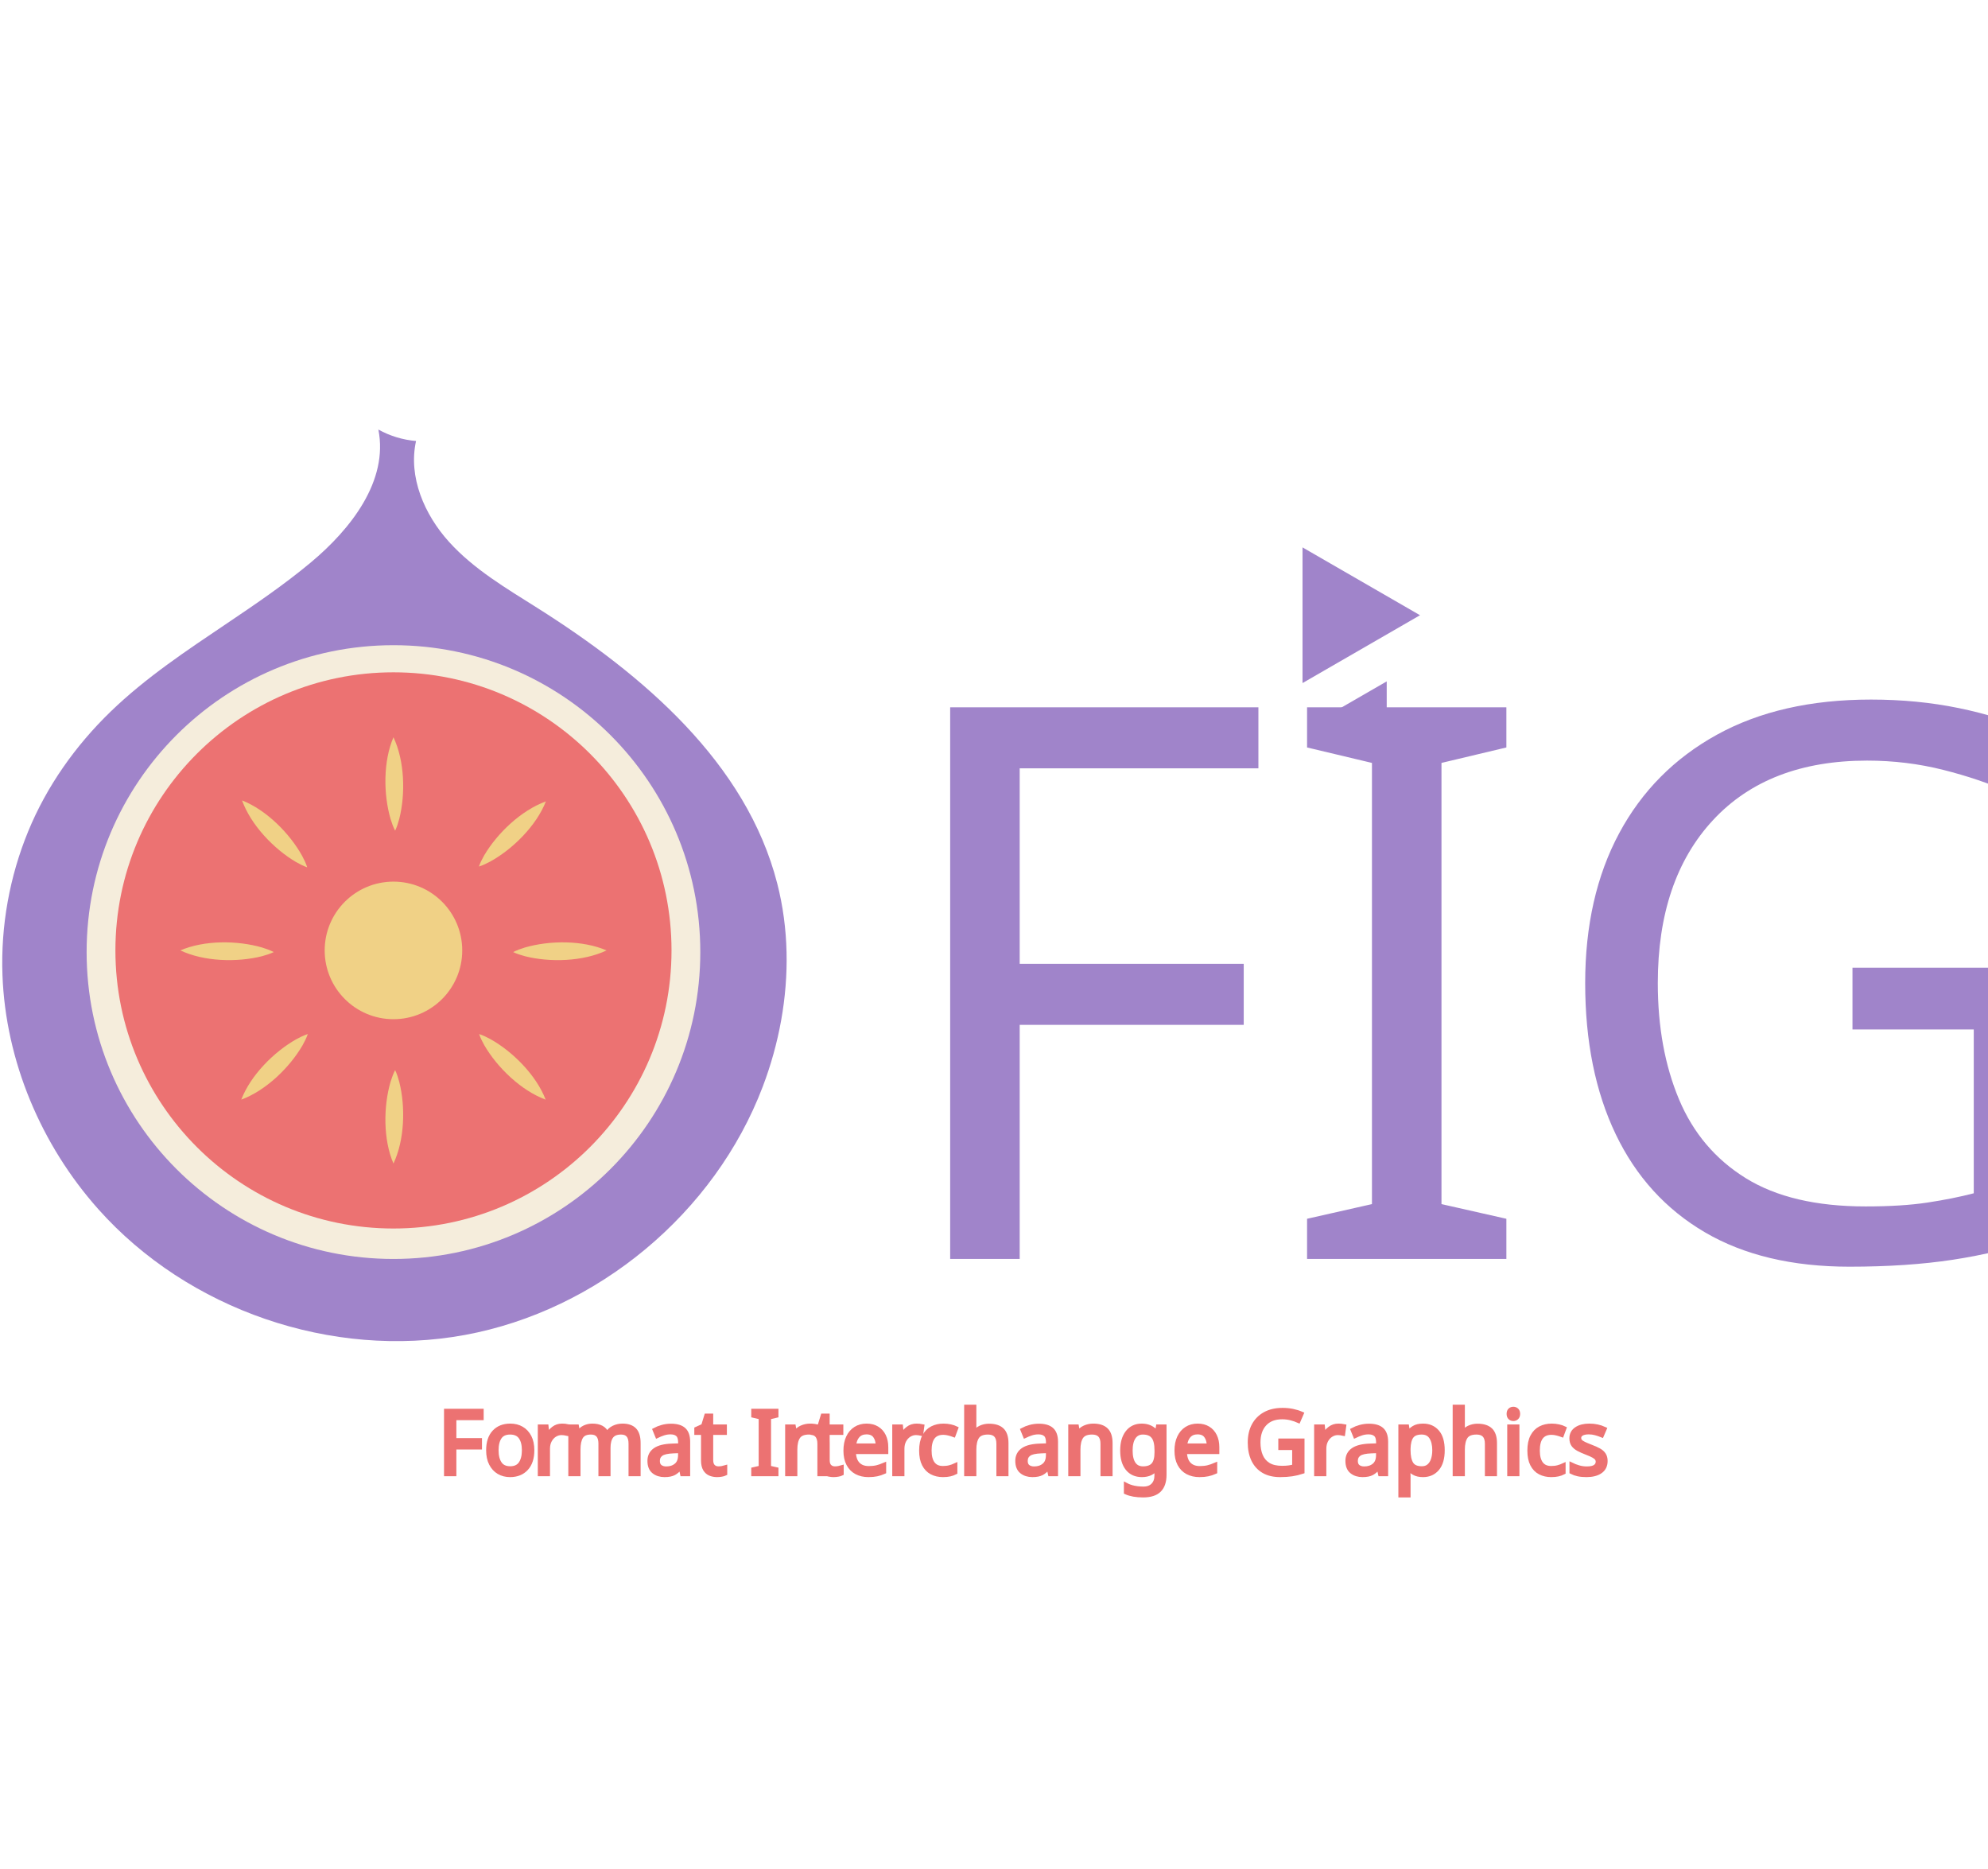
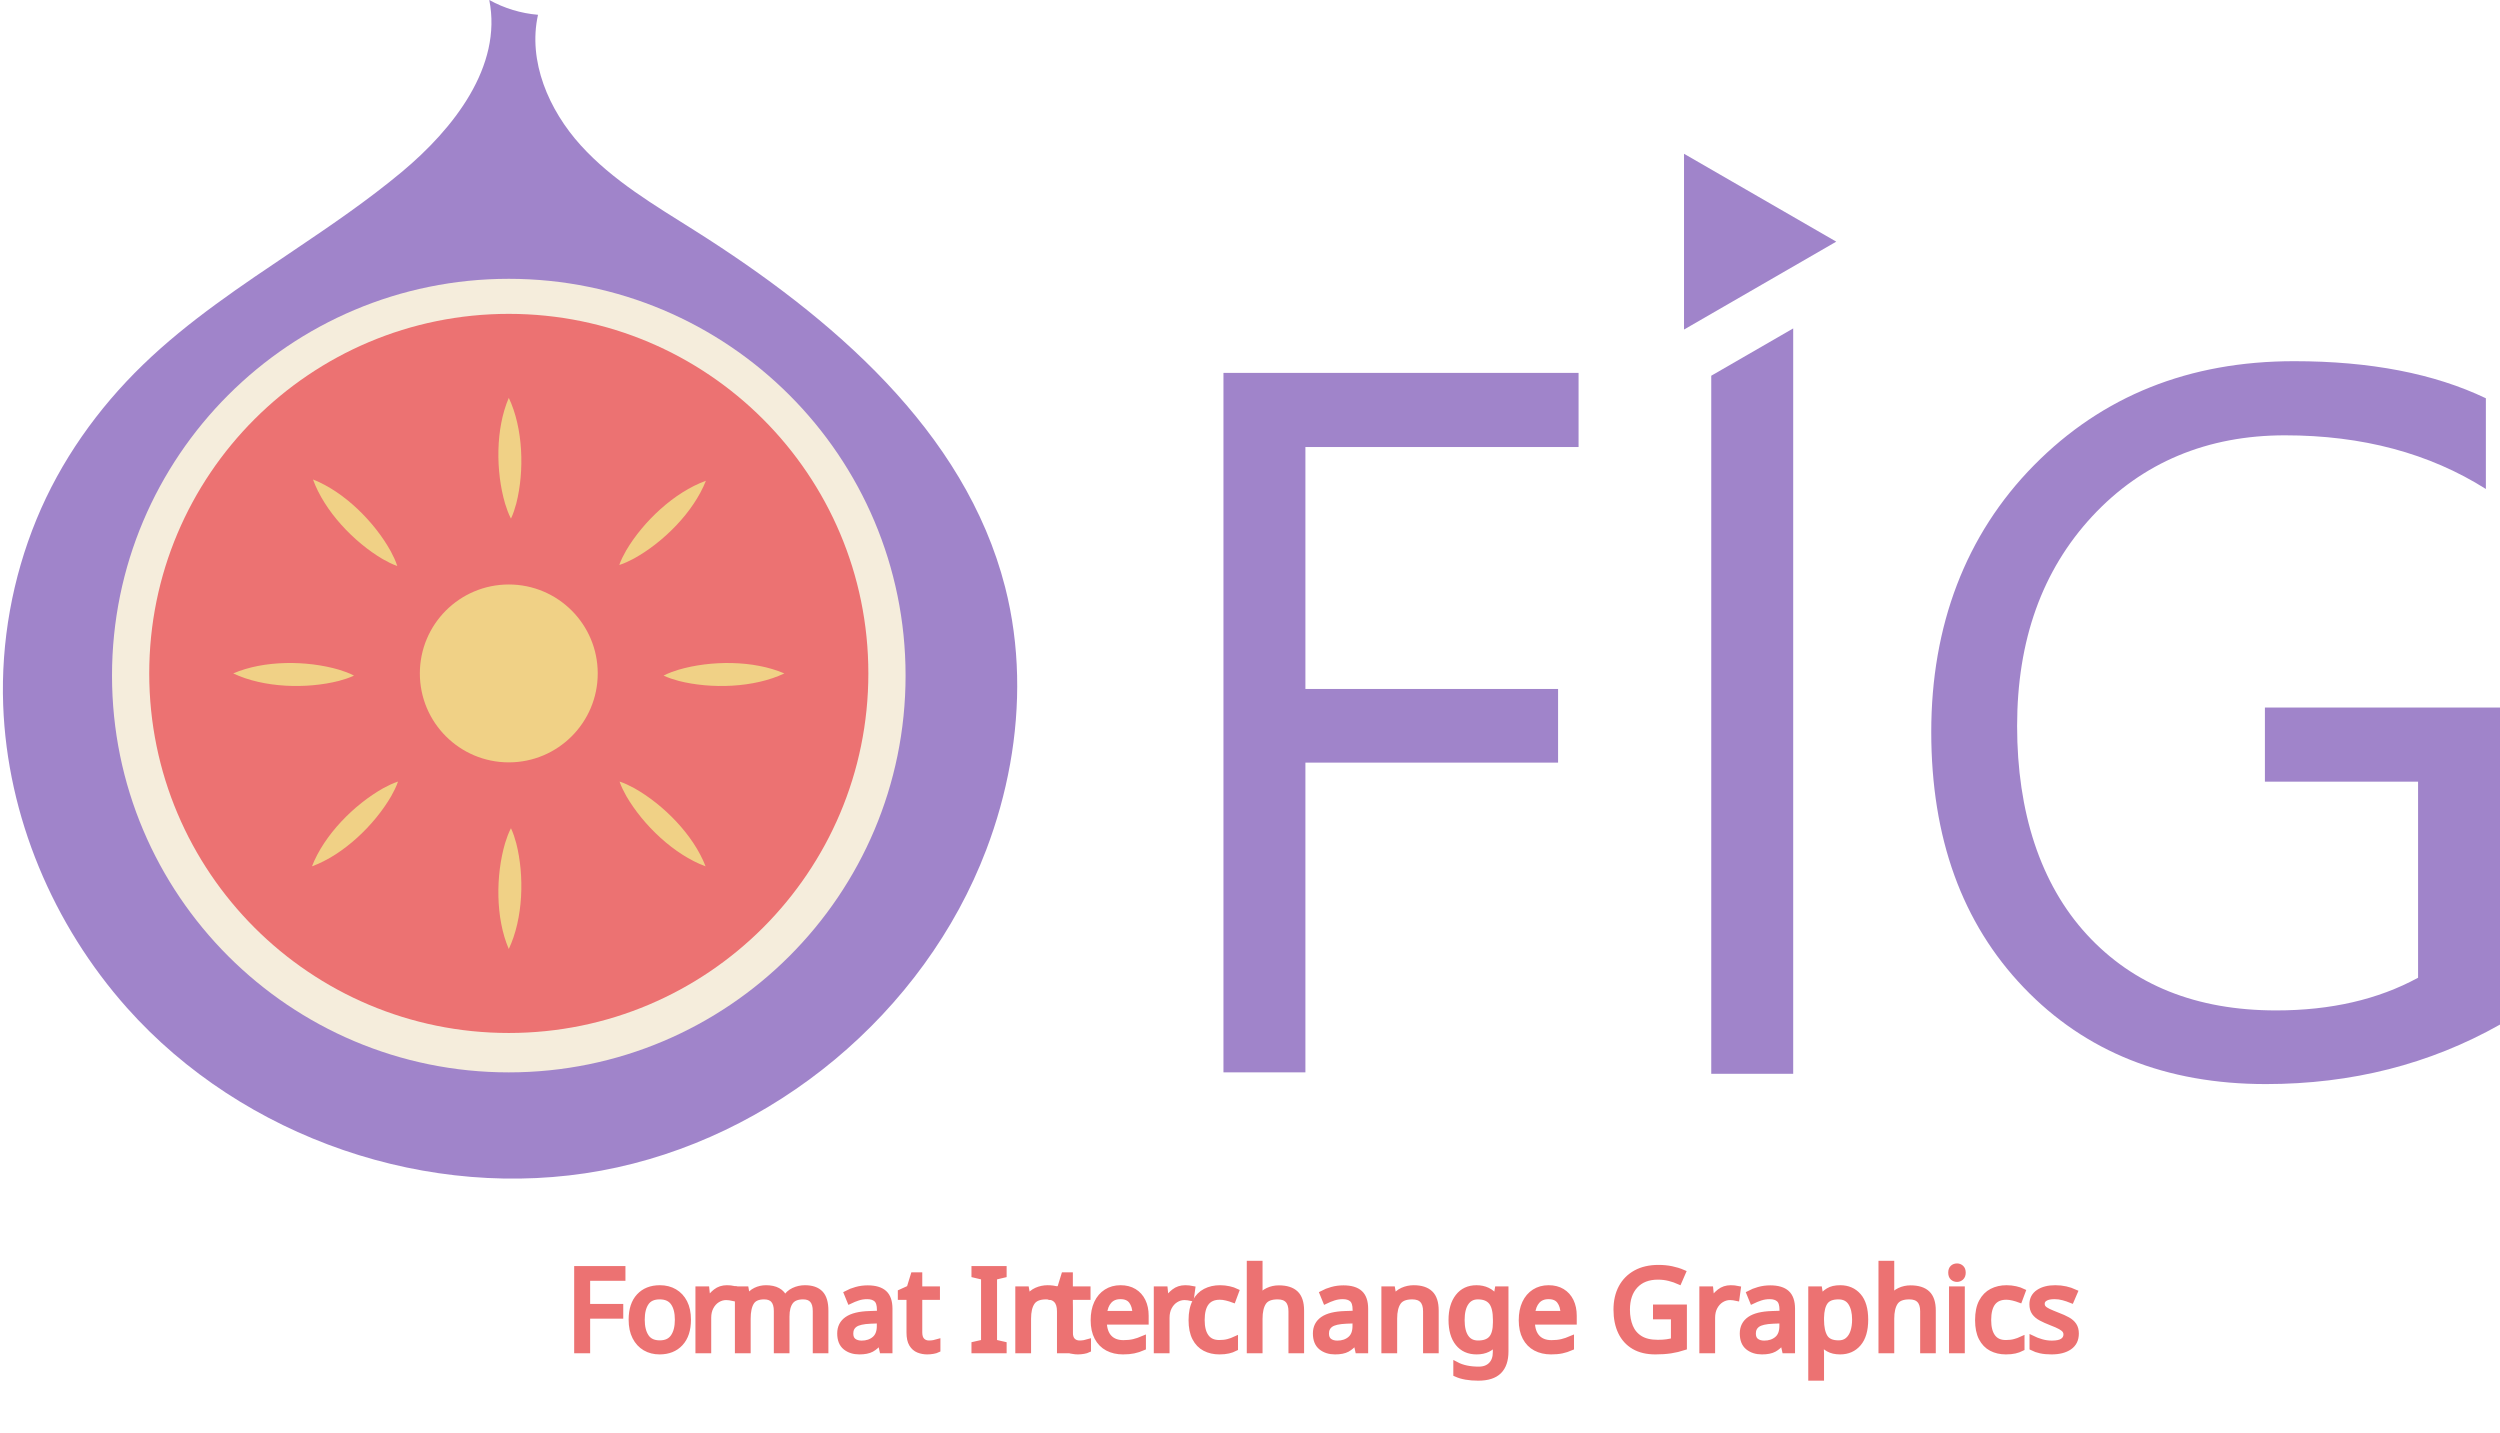
- <svg xmlns="http://www.w3.org/2000/svg" id="Layer_1" data-name="Layer 1" viewBox="0 0 1801.35 1692.94">
+ <svg xmlns="http://www.w3.org/2000/svg" id="Layer_1" data-name="Layer 1" viewBox="0 0 1751.79 1003.46">
  <defs>
    <style>
      .cls-1 {
        fill: #f5eddc;
      }

-       .cls-2, .cls-3 {
+       .cls-2 {
        fill: #a084ca;
      }

-       .cls-4 {
+       .cls-3 {
        letter-spacing: 0em;
      }

-       .cls-3 {
-         font-family: SegoeUISymbol, 'Segoe UI Symbol';
-         font-size: 700px;
+       .cls-4 {
+         letter-spacing: -.01em;
      }

      .cls-5 {
-         letter-spacing: -.01em;
-       }
- 
-       .cls-6 {
        font-family: SegoeUIHistoric, 'Segoe UI Historic';
        font-size: 80px;
        stroke: #ec7272;
        stroke-miterlimit: 10;
        stroke-width: 4px;
      }

-       .cls-6, .cls-7 {
+       .cls-5, .cls-6 {
        fill: #ec7272;
      }

-       .cls-8 {
+       .cls-7 {
        fill: #f0d186;
      }

-       .cls-9 {
+       .cls-8 {
        letter-spacing: 0em;
      }
    </style>
  </defs>
  <g>
-     <path class="cls-2" d="M712.7,862.56c.97,41.42-6.85,83.19-21.6,122.01-43.5,114.39-149.49,202.71-269.84,224.87-120.35,22.16-250.85-22.63-332.24-114.02C37.2,1037.22,5.08,961.2,2.23,883.33c-1.62-44.39,6.44-89.11,23.33-130.19,16.82-40.92,42.87-77.63,74.58-108.35,31.98-30.98,69.3-55.62,106.09-80.41,25.73-17.33,51.43-34.82,75.28-54.7,36.4-30.35,70.61-74.05,61.33-120.52,10.48,5.82,22.2,9.38,34.15,10.37-7.24,32.56,7.57,66.76,29.96,91.48,22.39,24.72,51.66,41.9,79.86,59.71,95.69,60.43,189.43,140.19,217.49,249.83,5.19,20.3,7.92,41.11,8.4,62.01Z" />
-     <circle class="cls-1" cx="356.52" cy="862.56" r="278.03" />
-     <circle class="cls-7" cx="356.52" cy="861.05" r="251.95" />
-     <circle class="cls-8" cx="356.52" cy="861.05" r="62.32" />
-     <path class="cls-8" d="M163.41,861.05c21.7-9.35,51.63-9.18,74.13-2.61,3.6,1.13,7.1,2.34,10.51,4.12-3.47,1.66-7.02,2.75-10.65,3.74-22.71,5.76-52.62,4.87-73.98-5.26h0Z" />
-     <path class="cls-8" d="M356.52,667.94c10.12,21.35,11.02,51.27,5.26,73.98-1,3.64-2.09,7.18-3.74,10.65-1.78-3.41-3-6.91-4.12-10.51-6.57-22.49-6.75-52.42,2.61-74.13h0Z" />
-     <path class="cls-8" d="M356.52,1054.15c-9.35-21.7-9.18-51.63-2.61-74.13,1.13-3.6,2.34-7.1,4.12-10.51,1.66,3.47,2.75,7.02,3.74,10.65,5.76,22.71,4.87,52.62-5.26,73.98h0Z" />
-     <path class="cls-8" d="M219.32,725.15c22,8.63,43.14,29.81,54.5,50.32,1.76,3.33,3.4,6.66,4.56,10.32-3.63-1.27-6.92-2.99-10.2-4.84-20.19-11.89-40.82-33.57-48.86-55.8h0Z" />
-     <path class="cls-8" d="M494.63,726.07c-8.65,21.99-29.85,43.12-50.37,54.45-3.33,1.76-6.66,3.39-10.33,4.55,1.27-3.63,2.99-6.92,4.85-10.2,11.91-20.18,33.61-40.78,55.85-48.81h0Z" />
-     <path class="cls-8" d="M494.42,996.24c-22.17-8.18-43.74-28.93-55.52-49.19-1.83-3.29-3.53-6.59-4.77-10.23,3.66,1.19,6.98,2.85,10.3,4.63,20.43,11.47,41.49,32.73,49.99,54.79h0Z" />
-     <path class="cls-8" d="M218.61,996.24c8.49-22.05,29.56-43.31,49.99-54.79,3.32-1.78,6.64-3.44,10.3-4.63-1.24,3.64-2.94,6.93-4.77,10.23-11.77,20.26-33.34,41.01-55.52,49.19h0Z" />
-     <path class="cls-8" d="M549.62,861.05c-21.35,10.12-51.27,11.02-73.98,5.26-3.63-1-7.18-2.09-10.65-3.74,3.41-1.78,6.91-3,10.51-4.12,22.49-6.57,52.42-6.75,74.13,2.61h0Z" />
+     <path class="cls-2" d="M712.7,473.4c.97,41.42-6.85,83.19-21.6,122.01-43.5,114.39-149.49,202.71-269.84,224.87-120.35,22.16-250.85-22.63-332.24-114.02C37.2,648.05,5.08,572.04,2.23,494.16c-1.62-44.39,6.44-89.11,23.33-130.19,16.82-40.92,42.87-77.63,74.58-108.35,31.98-30.98,69.3-55.62,106.09-80.41,25.73-17.33,51.43-34.82,75.28-54.7,36.4-30.35,70.61-74.05,61.33-120.52,10.48,5.82,22.2,9.38,34.15,10.37-7.24,32.56,7.57,66.76,29.96,91.48,22.39,24.72,51.66,41.9,79.86,59.71,95.69,60.43,189.43,140.19,217.49,249.83,5.19,20.3,7.92,41.11,8.4,62.01Z" />
+     <circle class="cls-1" cx="356.52" cy="473.4" r="278.03" />
+     <circle class="cls-6" cx="356.52" cy="471.88" r="251.95" />
+     <circle class="cls-7" cx="356.52" cy="471.88" r="62.32" />
+     <path class="cls-7" d="M163.41,471.88c21.7-9.35,51.63-9.18,74.13-2.61,3.6,1.13,7.1,2.34,10.51,4.12-3.47,1.66-7.02,2.75-10.65,3.74-22.71,5.76-52.62,4.87-73.98-5.26h0Z" />
+     <path class="cls-7" d="M356.52,278.77c10.12,21.35,11.02,51.27,5.26,73.98-1,3.64-2.09,7.18-3.74,10.65-1.78-3.41-3-6.91-4.12-10.51-6.57-22.49-6.75-52.42,2.61-74.13h0Z" />
+     <path class="cls-7" d="M356.52,664.99c-9.35-21.7-9.18-51.63-2.61-74.13,1.13-3.6,2.34-7.1,4.12-10.51,1.66,3.47,2.75,7.02,3.74,10.65,5.76,22.71,4.87,52.62-5.26,73.98h0Z" />
+     <path class="cls-7" d="M219.32,335.98c22,8.63,43.14,29.81,54.5,50.32,1.76,3.33,3.4,6.66,4.56,10.32-3.63-1.27-6.92-2.99-10.2-4.84-20.19-11.89-40.82-33.57-48.86-55.8h0Z" />
+     <path class="cls-7" d="M494.63,336.9c-8.65,21.99-29.85,43.12-50.37,54.45-3.33,1.76-6.66,3.39-10.33,4.55,1.27-3.63,2.99-6.92,4.85-10.2,11.91-20.18,33.61-40.78,55.85-48.81h0Z" />
+     <path class="cls-7" d="M494.42,607.07c-22.17-8.18-43.74-28.93-55.52-49.19-1.83-3.29-3.53-6.59-4.77-10.23,3.66,1.19,6.98,2.85,10.3,4.63,20.43,11.47,41.49,32.73,49.99,54.79h0Z" />
+     <path class="cls-7" d="M218.61,607.07c8.49-22.05,29.56-43.31,49.99-54.79,3.32-1.78,6.64-3.44,10.3-4.63-1.24,3.64-2.94,6.93-4.77,10.23-11.77,20.26-33.34,41.01-55.52,49.19h0Z" />
+     <path class="cls-7" d="M549.62,471.88c-21.35,10.12-51.27,11.02-73.98,5.26-3.63-1-7.18-2.09-10.65-3.74,3.41-1.78,6.91-3,10.51-4.12,22.49-6.57,52.42-6.75,74.13,2.61h0Z" />
  </g>
  <g>
-     <text />
-     <text class="cls-3" transform="translate(793.05 1140.59)">
-       <tspan x="0" y="0">FIG</tspan>
-     </text>
-     <polygon class="cls-2" points="1286.69 557.38 1180.23 495.92 1180.23 618.84 1286.69 557.38" />
-     <polygon class="cls-2" points="1256.52 617.31 1256.52 650.46 1199.1 650.46 1256.52 617.31" />
+     <g>
+       <path class="cls-2" d="M1106.13,313.24h-191.41v169.53h177.05v51.61h-177.05v217.04h-57.42V261.29h248.83v51.95Z" />
+       <path class="cls-2" d="M1751.79,717.93c-49.22,27.8-103.91,41.7-164.06,41.7-69.96,0-126.52-22.56-169.7-67.68-43.18-45.12-64.77-104.81-64.77-179.1s23.98-138.14,71.95-186.79c47.96-48.65,108.75-72.97,182.35-72.97,53.32,0,98.1,8.66,134.33,25.98v63.57c-39.65-25.06-86.59-37.6-140.82-37.6s-99.92,18.92-135.01,56.74c-35.09,37.83-52.64,86.82-52.64,146.97s16.29,110.69,48.88,146.12c32.58,35.43,76.79,53.15,132.62,53.15,38.28,0,71.44-7.63,99.46-22.9v-137.4h-107.32v-51.95h164.75v222.17Z" />
+     </g>
+     <g>
+       <polygon class="cls-2" points="1180.02 107.75 1180.02 230.92 1286.69 169.33 1180.02 107.75" />
+       <polygon class="cls-2" points="1256.52 230.13 1256.52 752.43 1199.1 752.43 1199.1 263.28 1200.81 262.29 1256.52 230.13" />
+     </g>
  </g>
-   <text class="cls-6" transform="translate(396.57 1335.43)">
+   <text class="cls-5" transform="translate(396.57 946.26)">
    <tspan x="0" y="0">Fo</tspan>
-     <tspan class="cls-9" x="85.94" y="0">r</tspan>
+     <tspan class="cls-8" x="85.94" y="0">r</tspan>
    <tspan x="113.59" y="0">mat In</tspan>
-     <tspan class="cls-4" x="338.79" y="0">t</tspan>
+     <tspan class="cls-3" x="338.79" y="0">t</tspan>
    <tspan x="365.27" y="0">e</tspan>
-     <tspan class="cls-5" x="407.11" y="0">r</tspan>
+     <tspan class="cls-4" x="407.11" y="0">r</tspan>
    <tspan x="433.87" y="0">change Graphics</tspan>
  </text>
</svg>
